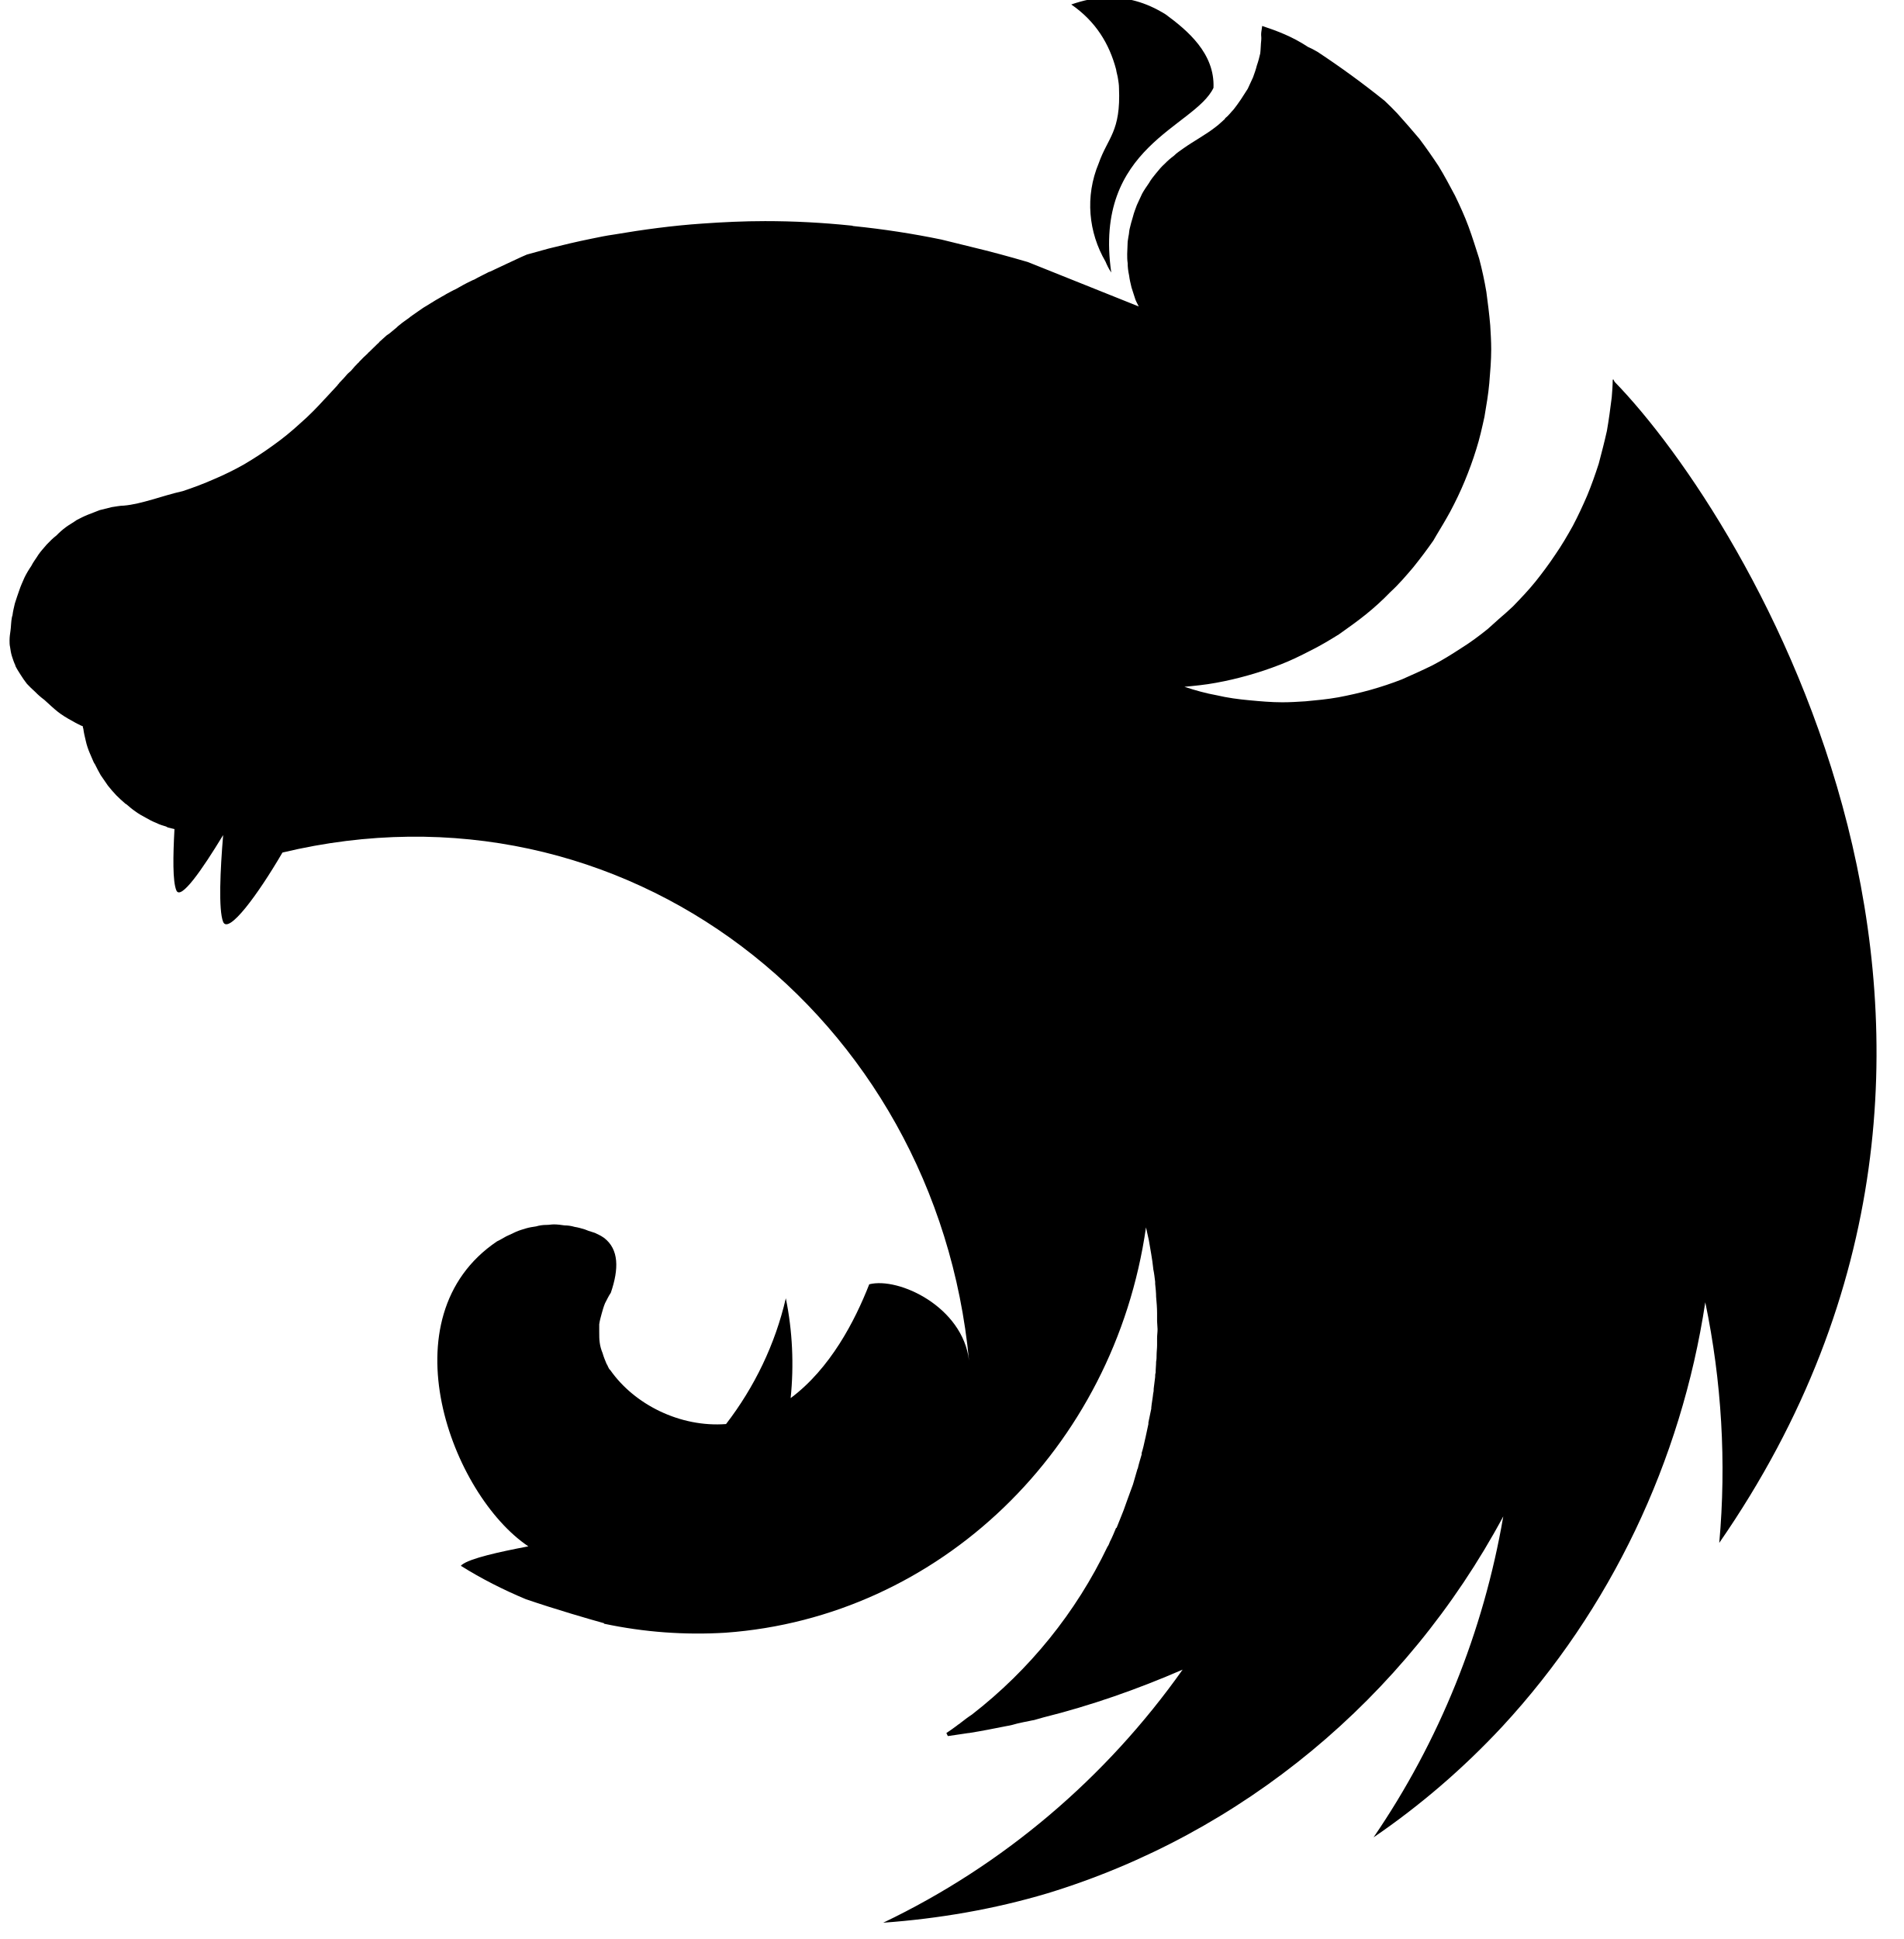
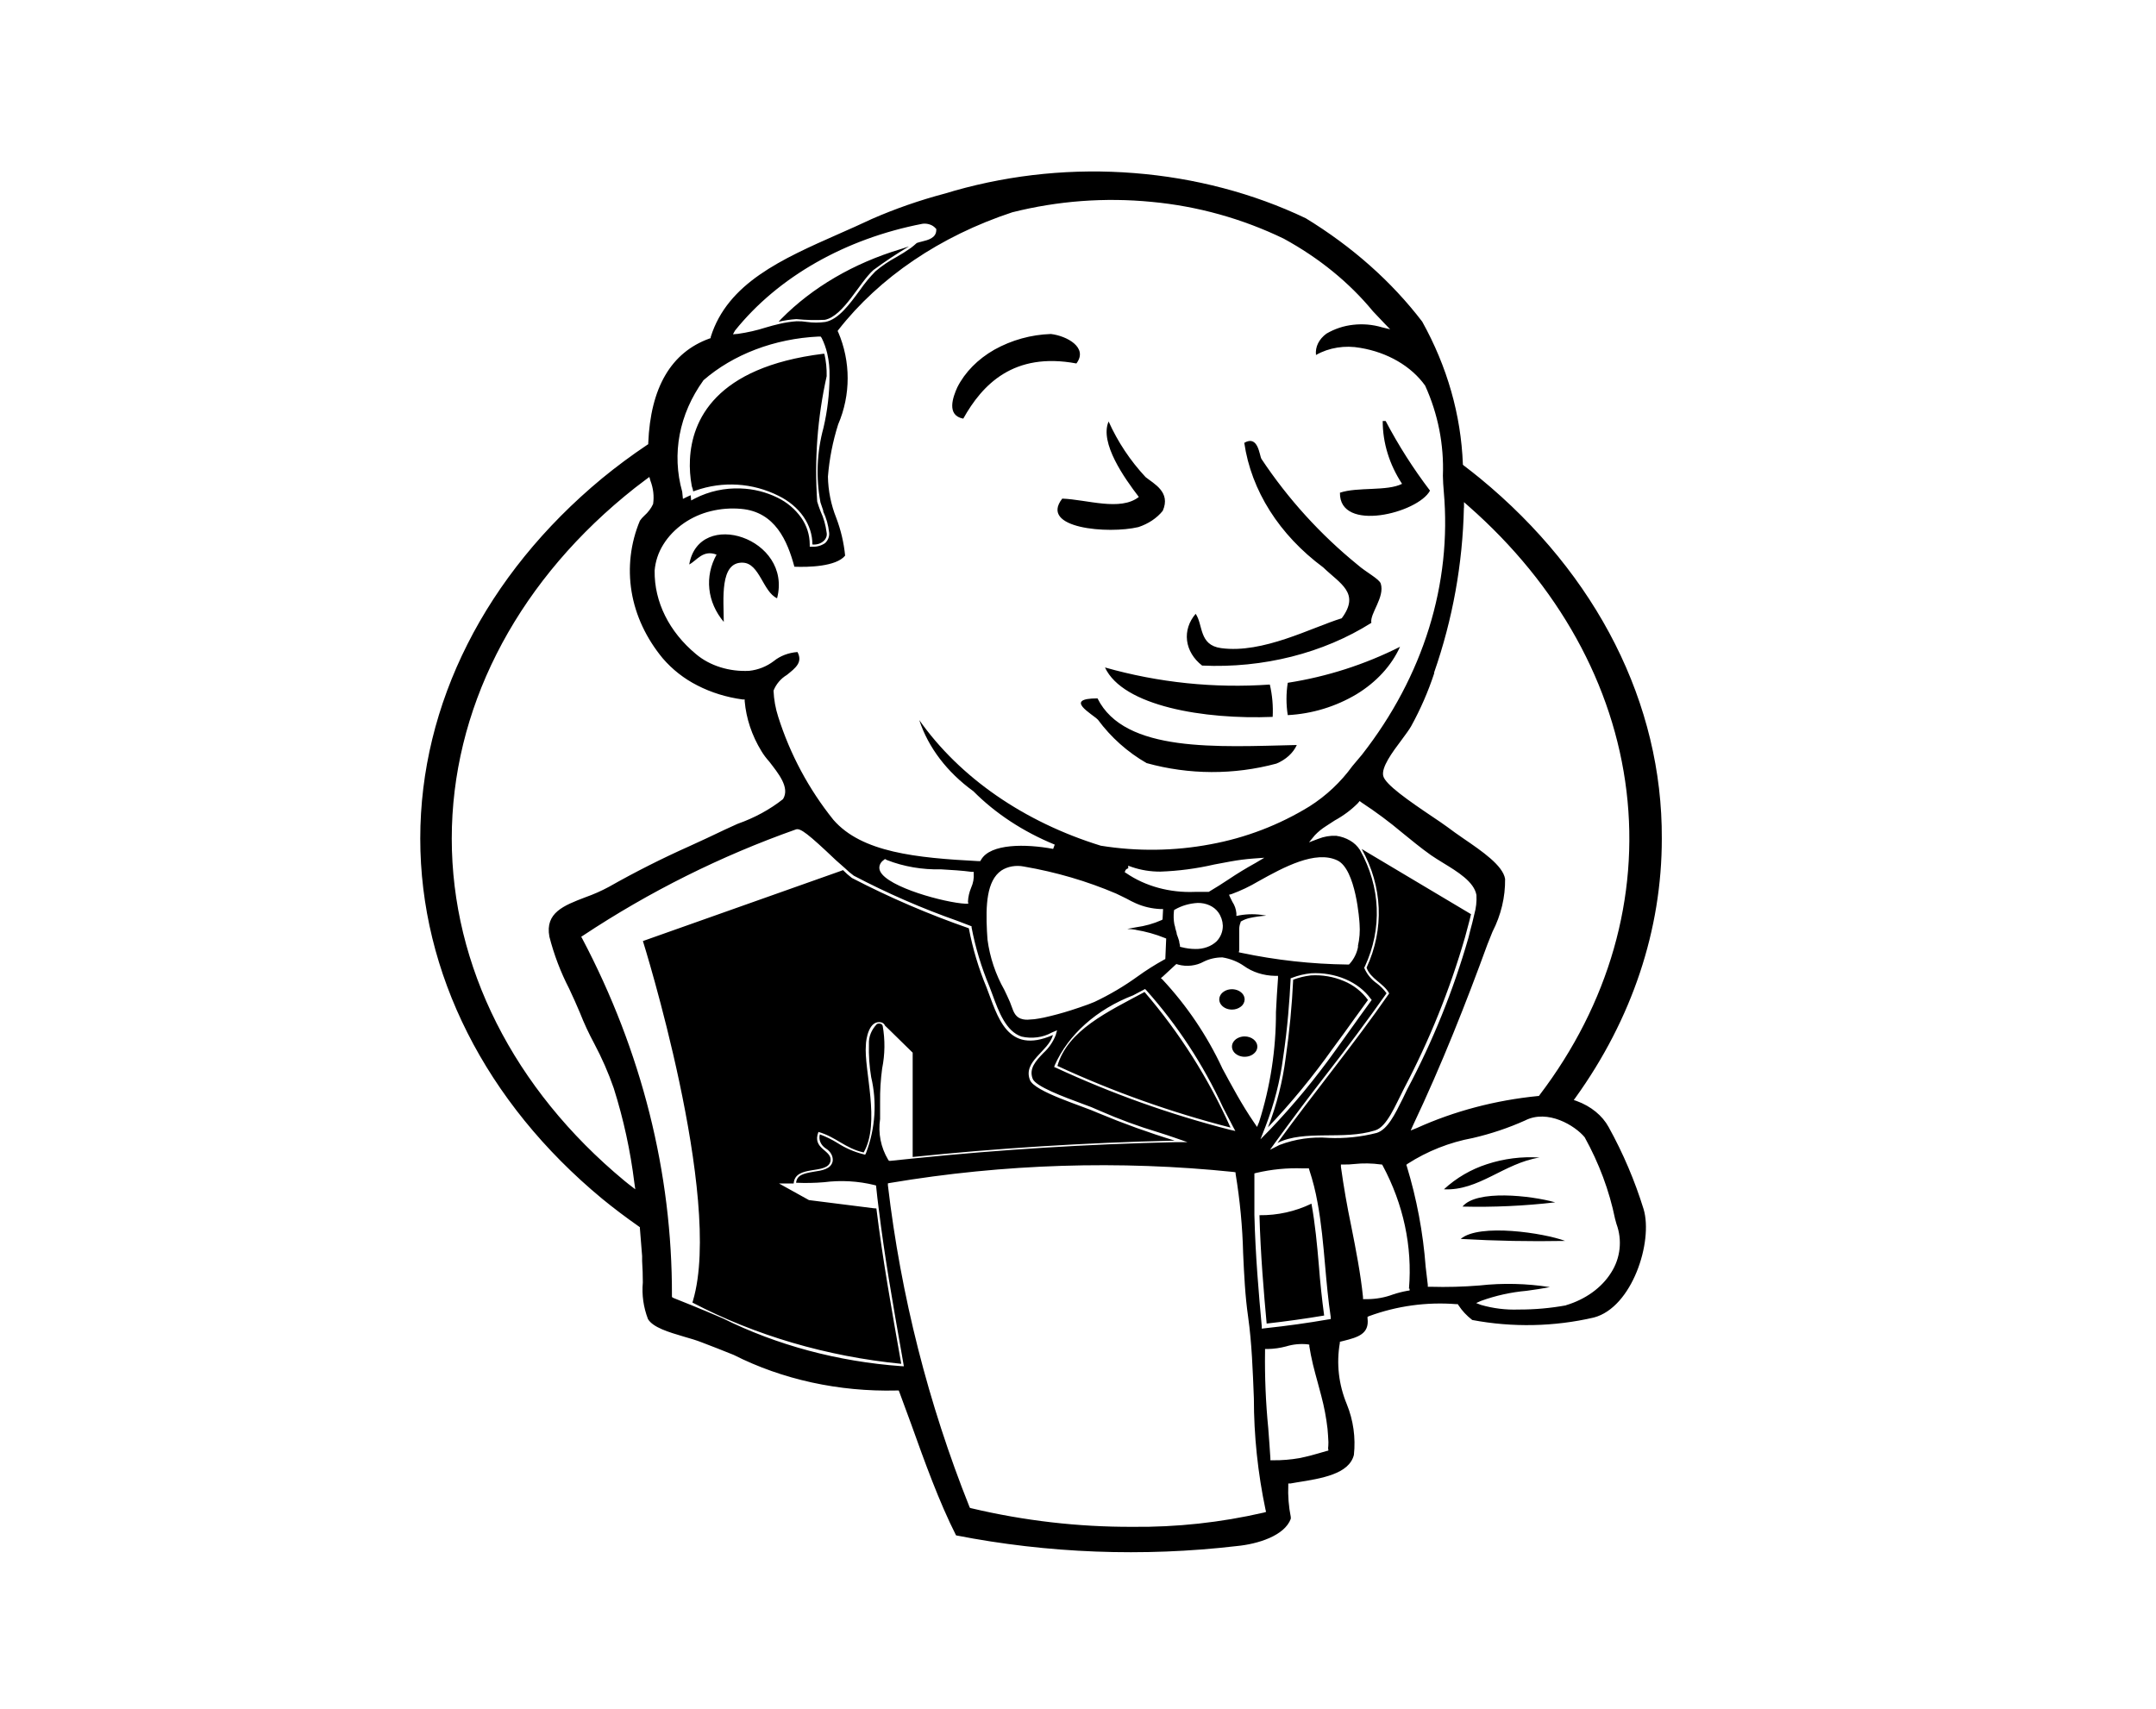
- <svg xmlns="http://www.w3.org/2000/svg" width="108" height="110" viewBox="0 0 108 110" fill="none">
-   <path d="M62.909,-0.142C62.143,-0.142 61.432,0.028 60.776,0.254C62.171,1.217 62.936,2.491 63.319,3.936C63.347,4.134 63.402,4.275 63.429,4.474C63.456,4.644 63.484,4.813 63.484,4.983C63.593,7.475 62.854,7.787 62.335,9.259C61.541,11.156 61.76,13.195 62.718,14.838C62.8,15.036 62.909,15.262 63.046,15.461C62.006,8.296 67.778,7.22 68.845,4.983C68.927,3.03 67.368,1.727 66.137,0.821C64.961,0.085 63.894,-0.142 62.909,-0.142ZM71.608,1.472C71.498,2.123 71.58,1.953 71.553,2.293C71.526,2.52 71.526,2.803 71.498,3.029C71.444,3.256 71.389,3.483 71.307,3.709C71.252,3.936 71.17,4.162 71.088,4.389C70.979,4.615 70.897,4.813 70.787,5.04C70.705,5.153 70.65,5.267 70.568,5.38C70.514,5.465 70.459,5.55 70.404,5.635C70.267,5.833 70.131,6.031 69.994,6.201C69.83,6.371 69.693,6.569 69.502,6.711L69.502,6.739C69.337,6.881 69.173,7.051 68.982,7.192C68.407,7.645 67.751,7.985 67.149,8.41C66.958,8.551 66.766,8.665 66.602,8.834C66.411,8.976 66.246,9.118 66.082,9.288C65.891,9.457 65.754,9.627 65.59,9.826C65.453,9.995 65.289,10.194 65.18,10.392C65.043,10.59 64.906,10.788 64.797,10.987C64.687,11.213 64.605,11.411 64.496,11.638C64.414,11.864 64.332,12.063 64.277,12.289C64.195,12.544 64.14,12.77 64.085,12.997C64.058,13.11 64.058,13.252 64.031,13.365C64.003,13.478 64.003,13.592 63.976,13.705C63.976,13.931 63.949,14.186 63.949,14.413C63.949,14.583 63.949,14.753 63.976,14.923C63.976,15.149 64.004,15.376 64.058,15.63C64.086,15.857 64.14,16.084 64.195,16.31C64.277,16.537 64.332,16.763 64.414,16.99C64.468,17.131 64.551,17.273 64.605,17.386L58.314,14.866C57.247,14.554 56.208,14.271 55.141,14.016C54.566,13.875 53.992,13.733 53.418,13.592C51.776,13.252 50.108,12.997 48.439,12.827C48.384,12.827 48.357,12.799 48.302,12.799C46.661,12.629 45.047,12.544 43.406,12.544C42.202,12.544 40.999,12.601 39.823,12.685C38.154,12.799 36.485,13.025 34.817,13.308C34.407,13.365 33.996,13.45 33.586,13.535C32.738,13.705 31.917,13.903 31.124,14.101C30.714,14.215 30.303,14.328 29.893,14.441C29.483,14.611 29.1,14.809 28.717,14.979C28.416,15.121 28.115,15.262 27.814,15.404C27.76,15.432 27.705,15.432 27.677,15.46C27.404,15.602 27.158,15.715 26.912,15.857C26.829,15.885 26.775,15.914 26.72,15.942C26.419,16.083 26.118,16.253 25.872,16.395C25.681,16.48 25.489,16.593 25.325,16.678C25.243,16.735 25.134,16.791 25.079,16.82C24.833,16.961 24.586,17.103 24.368,17.244C24.121,17.386 23.903,17.528 23.711,17.669C23.52,17.811 23.328,17.924 23.164,18.066C23.137,18.094 23.109,18.094 23.082,18.122C22.918,18.236 22.726,18.377 22.562,18.519C22.562,18.519 22.535,18.547 22.508,18.575C22.371,18.689 22.234,18.802 22.097,18.915C22.043,18.943 21.988,19 21.933,19.028C21.796,19.142 21.66,19.283 21.523,19.396C21.495,19.453 21.441,19.481 21.413,19.51C21.249,19.68 21.085,19.821 20.921,19.991C20.894,19.991 20.894,20.019 20.866,20.048C20.702,20.189 20.538,20.359 20.374,20.529C20.347,20.557 20.347,20.586 20.319,20.586C20.183,20.727 20.046,20.869 19.909,21.039C19.854,21.095 19.772,21.152 19.718,21.209C19.581,21.379 19.417,21.548 19.253,21.718C19.225,21.775 19.171,21.803 19.143,21.86C18.924,22.086 18.733,22.313 18.514,22.54C18.487,22.568 18.459,22.596 18.432,22.625C17.994,23.106 17.529,23.587 17.037,24.012C16.545,24.465 16.025,24.89 15.505,25.258C14.958,25.654 14.438,25.994 13.864,26.334C13.317,26.645 12.742,26.929 12.141,27.183C11.566,27.438 10.964,27.665 10.363,27.863C9.214,28.118 8.037,28.599 7.025,28.684C6.807,28.684 6.56,28.741 6.342,28.769C6.095,28.826 5.877,28.883 5.658,28.939C5.439,29.024 5.22,29.109 5.001,29.194C4.782,29.279 4.564,29.392 4.345,29.505C4.153,29.647 3.934,29.76 3.743,29.902C3.551,30.043 3.36,30.213 3.196,30.383C3.004,30.525 2.813,30.723 2.649,30.893C2.485,31.091 2.32,31.261 2.184,31.459C2.047,31.686 1.883,31.884 1.773,32.111C1.637,32.309 1.5,32.535 1.39,32.762C1.281,33.017 1.172,33.243 1.09,33.498C1.007,33.725 0.925,33.979 0.843,34.234C0.789,34.461 0.734,34.687 0.707,34.914C0.707,34.942 0.679,34.971 0.679,34.999C0.625,35.254 0.625,35.594 0.597,35.763C0.57,35.962 0.542,36.132 0.542,36.33C0.542,36.443 0.542,36.585 0.57,36.698C0.597,36.896 0.625,37.066 0.679,37.236C0.734,37.406 0.789,37.576 0.871,37.746L0.871,37.774C0.953,37.944 1.062,38.114 1.172,38.284C1.281,38.454 1.391,38.623 1.527,38.793C1.664,38.935 1.828,39.105 1.992,39.246C2.156,39.416 2.321,39.558 2.512,39.7C3.169,40.294 3.333,40.492 4.181,40.945C4.317,41.03 4.454,41.087 4.618,41.172C4.646,41.172 4.673,41.2 4.7,41.2C4.7,41.257 4.7,41.285 4.728,41.342C4.755,41.568 4.81,41.795 4.865,42.022C4.919,42.276 5.001,42.503 5.083,42.701C5.165,42.871 5.22,43.041 5.302,43.211C5.33,43.267 5.357,43.324 5.384,43.352C5.494,43.579 5.603,43.777 5.713,43.975C5.849,44.174 5.986,44.372 6.123,44.57C6.26,44.74 6.424,44.938 6.588,45.108C6.752,45.278 6.916,45.42 7.108,45.589C7.108,45.589 7.135,45.618 7.162,45.618C7.326,45.759 7.49,45.901 7.655,46.014C7.846,46.156 8.038,46.269 8.256,46.382C8.448,46.496 8.667,46.609 8.886,46.694C9.05,46.779 9.241,46.835 9.433,46.892C9.46,46.92 9.487,46.92 9.542,46.949C9.652,46.977 9.788,47.005 9.898,47.034C9.816,48.563 9.788,50.007 10.007,50.517C10.253,51.083 11.457,49.356 12.66,47.373C12.496,49.327 12.387,51.621 12.66,52.301C12.961,53.008 14.603,50.8 16.025,48.365C35.419,43.721 53.117,57.596 54.977,77.191C54.621,74.133 50.983,72.434 49.315,72.858C48.494,74.954 47.099,77.644 44.856,79.315C45.047,77.446 44.965,75.52 44.582,73.651C43.981,76.256 42.804,78.692 41.191,80.787C38.592,80.985 35.993,79.683 34.626,77.729C34.516,77.644 34.489,77.474 34.407,77.361C34.325,77.163 34.243,76.964 34.188,76.766C34.106,76.568 34.051,76.37 34.024,76.171C33.996,75.973 33.996,75.775 33.996,75.549C33.996,75.407 33.996,75.265 33.996,75.124C34.024,74.926 34.078,74.727 34.133,74.529C34.188,74.331 34.243,74.133 34.325,73.934C34.434,73.736 34.516,73.538 34.653,73.34C35.118,71.981 35.118,70.876 34.27,70.225C34.106,70.112 33.942,70.027 33.75,69.942C33.641,69.913 33.504,69.857 33.395,69.829C33.313,69.8 33.258,69.772 33.176,69.744C32.984,69.687 32.793,69.63 32.601,69.602C32.41,69.545 32.218,69.517 32.027,69.517C31.835,69.489 31.617,69.46 31.425,69.46C31.288,69.46 31.152,69.489 31.015,69.489C30.796,69.489 30.604,69.517 30.413,69.574C30.222,69.602 30.03,69.63 29.839,69.687C29.647,69.744 29.456,69.8 29.264,69.885C29.073,69.97 28.909,70.055 28.717,70.14C28.553,70.225 28.389,70.338 28.197,70.423C21.824,74.727 25.626,84.808 29.975,87.725C28.334,88.036 26.666,88.404 26.201,88.772C26.173,88.801 26.146,88.829 26.146,88.829C27.322,89.565 28.553,90.188 29.839,90.726C31.589,91.321 33.449,91.859 34.27,92.086L34.27,92.114C36.54,92.595 38.838,92.765 41.163,92.624C53.281,91.746 63.21,82.203 65.016,69.63C65.07,69.885 65.125,70.112 65.18,70.367C65.262,70.876 65.371,71.414 65.426,71.952L65.426,71.981C65.481,72.236 65.508,72.49 65.536,72.717L65.536,72.83C65.563,73.085 65.59,73.34 65.59,73.567C65.618,73.878 65.645,74.19 65.645,74.501L65.645,74.954C65.645,75.096 65.672,75.266 65.672,75.407C65.672,75.577 65.645,75.747 65.645,75.917L65.645,76.313C65.645,76.511 65.617,76.681 65.617,76.88C65.617,76.993 65.617,77.106 65.59,77.248C65.59,77.446 65.563,77.644 65.563,77.871C65.535,77.956 65.535,78.041 65.535,78.126C65.508,78.352 65.481,78.55 65.453,78.777C65.453,78.862 65.453,78.947 65.426,79.032C65.398,79.315 65.344,79.57 65.316,79.853L65.316,79.881L65.316,79.91C65.262,80.164 65.207,80.448 65.152,80.702L65.152,80.787C65.098,81.042 65.043,81.297 64.988,81.552C64.988,81.58 64.961,81.637 64.961,81.665C64.906,81.92 64.851,82.175 64.769,82.43L64.769,82.515C64.687,82.798 64.605,83.053 64.55,83.308C64.523,83.336 64.523,83.364 64.523,83.364C64.441,83.647 64.359,83.931 64.277,84.214C64.167,84.497 64.085,84.752 63.976,85.035C63.866,85.318 63.784,85.601 63.675,85.856C63.566,86.139 63.456,86.394 63.347,86.677L63.319,86.677C63.21,86.932 63.101,87.215 62.964,87.47C62.936,87.555 62.909,87.612 62.882,87.668C62.854,87.697 62.854,87.725 62.827,87.753C61.049,91.463 58.423,94.719 55.141,97.268C54.922,97.409 54.703,97.579 54.484,97.749C54.429,97.806 54.347,97.834 54.293,97.891C54.101,98.032 53.91,98.174 53.691,98.315L53.773,98.485L53.8,98.485C54.183,98.429 54.566,98.372 54.949,98.315L54.977,98.315C55.688,98.202 56.399,98.061 57.11,97.919C57.302,97.891 57.52,97.834 57.712,97.777C57.849,97.749 57.958,97.721 58.095,97.692C58.286,97.664 58.478,97.608 58.669,97.579C58.833,97.523 58.998,97.494 59.162,97.438C61.897,96.758 64.55,95.824 67.094,94.719C62.745,100.864 56.919,105.819 50.108,109.076C53.253,108.849 56.399,108.311 59.435,107.405C70.459,104.035 79.732,96.362 85.285,86.026C84.163,92.567 81.647,98.797 77.926,104.234C80.58,102.421 83.014,100.326 85.23,97.947C91.357,91.321 95.378,82.911 96.746,73.878C97.676,78.352 97.95,82.968 97.539,87.527C117.289,59.012 99.18,29.449 91.603,21.662C91.576,21.606 91.549,21.577 91.549,21.521C91.521,21.549 91.521,21.549 91.521,21.577C91.521,21.549 91.521,21.549 91.494,21.521C91.494,21.86 91.467,22.2 91.439,22.54C91.357,23.191 91.275,23.814 91.166,24.437C91.029,25.06 90.865,25.683 90.701,26.306C90.509,26.901 90.29,27.524 90.044,28.118C89.798,28.685 89.525,29.279 89.224,29.846C88.923,30.384 88.594,30.95 88.239,31.46C87.883,31.998 87.5,32.507 87.117,32.989C86.707,33.498 86.269,33.952 85.832,34.405C85.558,34.659 85.312,34.886 85.038,35.113C84.82,35.311 84.628,35.481 84.409,35.679C83.917,36.075 83.425,36.443 82.878,36.783C82.358,37.123 81.811,37.463 81.264,37.746C80.689,38.029 80.115,38.284 79.54,38.539C78.966,38.765 78.364,38.964 77.762,39.134C77.161,39.303 76.531,39.445 75.93,39.558C75.3,39.672 74.671,39.728 74.07,39.785C73.632,39.813 73.194,39.841 72.757,39.841C72.127,39.841 71.498,39.785 70.896,39.728C70.267,39.671 69.638,39.586 69.036,39.445C68.407,39.332 67.805,39.162 67.204,38.964L67.176,38.964C67.778,38.907 68.38,38.85 68.982,38.737C69.611,38.624 70.213,38.482 70.814,38.312C71.416,38.142 72.018,37.944 72.592,37.718C73.194,37.491 73.769,37.208 74.316,36.925C74.89,36.642 75.41,36.33 75.957,35.99C76.477,35.622 76.996,35.254 77.489,34.858C77.981,34.461 78.446,34.036 78.884,33.583C79.349,33.159 79.759,32.677 80.169,32.196C80.58,31.686 80.963,31.176 81.318,30.667C81.373,30.582 81.428,30.469 81.482,30.384C81.756,29.93 82.029,29.477 82.276,29.024C82.577,28.458 82.85,27.892 83.096,27.297C83.342,26.702 83.561,26.108 83.753,25.485C83.944,24.89 84.081,24.267 84.218,23.644C84.327,22.993 84.437,22.37 84.491,21.747C84.546,21.096 84.601,20.444 84.601,19.821C84.601,19.368 84.573,18.915 84.546,18.462C84.491,17.811 84.409,17.188 84.327,16.565C84.218,15.914 84.081,15.291 83.917,14.668C83.726,14.073 83.534,13.45 83.315,12.856C83.096,12.261 82.823,11.666 82.549,11.1C82.248,10.534 81.948,9.967 81.619,9.429C81.264,8.891 80.908,8.382 80.525,7.872C80.115,7.39 79.704,6.909 79.267,6.428C79.048,6.201 78.802,5.946 78.556,5.72C77.325,4.729 76.039,3.794 74.753,2.945C74.562,2.831 74.398,2.746 74.206,2.662C73.304,2.067 72.456,1.755 71.608,1.472Z" clip-rule="evenodd" fill-rule="evenodd" fill="#000000" />
+ <svg xmlns="http://www.w3.org/2000/svg" width="82" height="65" fill="none" viewBox="0 0 82 65">
+   <path fill="#000" d="M47.338 39.425a.57.57 0 0 0-.268.066.42.42 0 0 0-.178.173.317.317 0 0 0-.027.224.37.37 0 0 0 .132.198.528.528 0 0 0 .247.106c.093.015.19.008.279-.022a.475.475 0 0 0 .216-.142.322.322 0 0 0 .045-.363.394.394 0 0 0-.105-.126.503.503 0 0 0-.156-.084.586.586 0 0 0-.185-.03Zm0-1.408a.336.336 0 0 0-.081-.215.476.476 0 0 0-.217-.143.594.594 0 0 0-.279-.022.528.528 0 0 0-.247.106.371.371 0 0 0-.132.198.317.317 0 0 0 .027.224c.037.07.099.131.178.174.08.043.173.065.268.065a.55.55 0 0 0 .34-.112.354.354 0 0 0 .143-.272m-3.807-.285c-1.39.748-2.923 1.452-3.314 2.812a38.385 38.385 0 0 0 6.584 2.345 21.218 21.218 0 0 0-3.27-5.157Zm12.025 9.393a51.9 51.9 0 0 0 3.972.076c-.8-.301-3.267-.68-3.972-.076Zm.068-1.23a25.143 25.143 0 0 0 3.526-.162c-.945-.263-2.997-.488-3.526.162Zm-.706-.658c1.323.068 2.278-.991 3.635-1.208a5.288 5.288 0 0 0-1.999.253 4.407 4.407 0 0 0-1.636.955ZM41.742 26.566c-1.316 0-.202.588.017.813a6.051 6.051 0 0 0 1.85 1.649 9.372 9.372 0 0 0 4.937.019c.36-.15.637-.402.776-.707-2.997.068-6.547.306-7.58-1.774Zm6.662.704a4.369 4.369 0 0 0-.108-1.23 18.269 18.269 0 0 1-6.27-.65c.685 1.471 3.77 1.986 6.378 1.88Zm.574-.067a5.698 5.698 0 0 0 2.614-.794c.758-.461 1.333-1.089 1.656-1.806a14.393 14.393 0 0 1-4.27 1.37 3.919 3.919 0 0 0 0 1.23Zm-21.725-6.105c-.228.41-.322.86-.274 1.308.047.448.236.878.548 1.251 0-.847-.17-2.296.732-2.253.631.027.76 1.11 1.296 1.354.594-2.288-2.97-3.445-3.341-1.286.287-.146.52-.574 1.04-.374Zm18.468 4.22c2.321.107 4.61-.471 6.436-1.625-.067-.347.52-.975.358-1.493-.057-.178-.567-.438-.874-.71a18.101 18.101 0 0 1-3.665-4.035c-.078-.138-.122-.92-.652-.61.265 1.818 1.33 3.499 3.004 4.74.641.62 1.418.973.702 1.934-1.147.352-3 1.354-4.59 1.135-.85-.116-.675-.888-.965-1.305-.256.298-.372.66-.327 1.02.045.36.248.697.573.949Zm-5.319-6.352c-.897 1.138 1.755 1.355 2.896 1.084.38-.126.702-.341.925-.618.317-.715-.338-1.029-.652-1.283a7.76 7.76 0 0 1-1.407-2.116c-.354.813.61 2.167 1.15 2.871-.704.553-1.97.098-2.912.063Zm13.986-.303a18.938 18.938 0 0 1-1.687-2.648h-.112c0 .833.253 1.653.736 2.39-.574.29-1.687.11-2.362.337-.03 1.53 2.97.777 3.425-.079Zm-17.752-2.738c.725-1.295 1.913-2.546 4.303-2.099.459-.604-.361-1.048-.969-1.121a4.74 4.74 0 0 0-2.15.596c-.63.36-1.12.857-1.41 1.432-.162.36-.429 1.067.226 1.192Zm14.94 22.74.453-.626a2.14 2.14 0 0 0-.916-.72 2.775 2.775 0 0 0-1.254-.215 2.812 2.812 0 0 0-.675.163 30.59 30.59 0 0 1-.283 2.957c-.114.903-.34 1.794-.675 2.66a27.423 27.423 0 0 0 2.45-2.98c.301-.406.602-.82.9-1.24Zm1.823 2.743a30.522 30.522 0 0 0 2.322-5.76c.051-.21.152-.543.227-.873l-.095-.057-3.871-2.307-.192-.117c.797 1.427.864 3.049.185 4.515.149.43.655.593.86.98-1.35 1.95-2.861 3.773-4.248 5.688 1.032-.515 2.5-.092 3.712-.477.446-.13.766-.942 1.1-1.592ZM31.371 12.166c.712-.14 1.316-1.425 1.85-1.896.43-.317.88-.617 1.35-.896l-.318.103c-1.786.536-3.356 1.454-4.54 2.654l-.1.108c.22-.052.446-.085.674-.1.36.036.722.045 1.084.027Zm-5.005 6.527.084-.03a4.025 4.025 0 0 1 3.162.198c.395.194.72.467.945.791.225.325.343.69.341 1.061h.02a.598.598 0 0 0 .22-.026.506.506 0 0 0 .181-.102.38.38 0 0 0 .108-.155.319.319 0 0 0 .011-.177 2.721 2.721 0 0 0-.233-.813 4.494 4.494 0 0 1-.124-.36c-.111-1.595.01-3.196.36-4.77a3.5 3.5 0 0 0-.087-.852h-.05c-4.118.512-4.989 2.546-5.063 4.016-.017.34.007.682.07 1.019.03.077.046.144.055.2Zm6.861 27.268-2.46-.31-1.141-.633h.56c.058-.734 1.293-.314 1.4-.85.082-.42-.718-.45-.458-1.11.675.194 1.012.622 1.721.782.648-1.138 0-3.147.084-4.095 0-.179.112-.989.608-.848a.233.233 0 0 1 .074.049.18.18 0 0 1 .044.068l.152.146.901.883v3.968c3.216-.33 6.494-.542 9.966-.623a30.7 30.7 0 0 1-2.902-1.046c-.587-.27-2.437-.812-2.606-1.265-.27-.712.71-1.083.878-1.706-1.765.775-2.11-.736-2.525-1.806a11.38 11.38 0 0 1-.675-2.254 33.413 33.413 0 0 1-4.448-1.914 3.025 3.025 0 0 1-.337-.298l-.102.038-7.509 2.66s3.061 9.75 1.907 13.67l-.024.082c2.392 1.252 5.108 2.049 7.942 2.33-.368-2.086-.706-3.968-.945-5.91l-.105-.008Zm27.955-3.088c-.24-.439-.672-.792-1.215-.991l-.111-.038.06-.081c2.158-3 3.292-6.401 3.288-9.864.027-5.12-2.457-10.044-6.916-13.707-.203-.166-.41-.328-.62-.488l-.03-.027v-.027c-.072-1.869-.597-3.709-1.547-5.416-1.16-1.52-2.663-2.854-4.431-3.933-1.992-.95-4.22-1.536-6.525-1.717a19.447 19.447 0 0 0-6.816.666l-.368.109c-.965.255-1.9.58-2.791.97-.416.197-.84.384-1.25.565-2.18.964-4.238 1.874-4.88 3.927v.041l-.047.016c-1.458.526-2.244 1.864-2.328 3.982v.037l-.04.025c-.598.401-1.17.826-1.715 1.273-4.436 3.673-6.916 8.587-6.916 13.701 0 5.115 2.48 10.029 6.916 13.702.44.36.909.715 1.404 1.061l.033.025v.035l.085 1.062v.19c.018.27.027.54.027.812-.043.47.023.941.195 1.392.19.322.79.5 1.37.671.237.068.473.136.676.217.405.152.796.309 1.215.477 1.85.937 4.006 1.408 6.193 1.354h.084l.027.068.439 1.191c.523 1.463 1.07 2.98 1.714 4.252 3.492.684 7.115.822 10.672.407.81-.076 1.826-.396 2.059-1.038v-.068c-.08-.4-.112-.805-.095-1.21v-.065h.081l.25-.043c.932-.147 1.981-.315 2.164-1.043a3.974 3.974 0 0 0-.27-1.931c-.31-.75-.4-1.547-.264-2.33v-.043l.142-.035c.53-.135.986-.255.911-.858v-.057l.061-.027a7.823 7.823 0 0 1 3.31-.455h.062l.027.043c.135.208.312.398.523.56 1.526.289 3.118.256 4.624-.094 1.458-.382 2.26-2.885 1.893-4.122a16.565 16.565 0 0 0-1.33-3.123Zm-5.501-23.562v-.21l.175.155c3.411 2.996 5.519 6.799 6.005 10.838.487 4.039-.672 8.096-3.305 11.56l-.027.038h-.033c-1.62.16-3.185.573-4.607 1.216l-.236.095.09-.2c1.098-2.319 2.026-4.675 2.829-6.88.056-.148.12-.307.192-.479.326-.637.489-1.32.48-2.01-.081-.509-.878-1.056-1.58-1.535-.23-.157-.435-.304-.618-.442a16.33 16.33 0 0 0-.533-.368c-.958-.644-1.822-1.248-1.903-1.57-.081-.326.337-.895.708-1.387.139-.19.274-.369.351-.504.359-.652.652-1.326.878-2.015v-.038a20.378 20.378 0 0 0 1.13-6.262l.004-.002Zm-27.726-6.736c1.637-2.04 4.192-3.496 7.132-4.063a.622.622 0 0 1 .278.028.5.5 0 0 1 .218.143l.027.027v.035c0 .309-.31.385-.55.444-.066.015-.13.033-.193.055-.07.065-.145.127-.222.186a6.65 6.65 0 0 1-.554.35c-.29.156-.557.338-.796.542a5.49 5.49 0 0 0-.591.717c-.398.542-.81 1.108-1.313 1.208-.232.033-.47.033-.702 0a2.082 2.082 0 0 0-.391-.027c-.221.016-.44.05-.652.1-.173.04-.344.085-.513.136-.344.11-.701.192-1.066.244l-.19.016.078-.141Zm-1.208 1.896c1.138-.992 2.71-1.59 4.388-1.669h.077l.04.055c.093.189.163.385.21.585.066.287.095.58.088.872a8.77 8.77 0 0 1-.23 1.958 6.338 6.338 0 0 0-.115 2.838c.03.098.065.201.105.312v.035c.12.255.194.522.223.793a.44.44 0 0 1-.023.215.516.516 0 0 1-.126.192.778.778 0 0 1-.472.14h-.115v-.084a1.77 1.77 0 0 0-.323-1.019 2.37 2.37 0 0 0-.902-.763 3.43 3.43 0 0 0-1.406-.35 3.513 3.513 0 0 0-1.73.377l-.148.079-.02-.2-.145.067-.149.073-.027-.27c-.405-1.442-.118-2.954.803-4.234l-.003-.002Zm-1.85 7.242a2.21 2.21 0 0 1 .33-.998c.192-.312.46-.59.788-.817a3.08 3.08 0 0 1 1.016-.453 3.501 3.501 0 0 1 1.157-.088c1.296.113 1.762 1.224 2.025 2.201.523.02 1.586 0 1.93-.422a5.598 5.598 0 0 0-.337-1.435 4.45 4.45 0 0 1-.317-1.571c.053-.67.183-1.333.388-1.983a4.455 4.455 0 0 0 0-3.52l-.02-.033.02-.033c1.57-2.013 3.885-3.581 6.622-4.485a15.51 15.51 0 0 1 5.299-.397 14.67 14.67 0 0 1 5.028 1.4c1.344.734 2.496 1.673 3.392 2.762l.452.477.203.208-.314-.076a2.743 2.743 0 0 0-1.093-.095 2.552 2.552 0 0 0-1.016.336c-.14.102-.25.228-.32.369a.802.802 0 0 0-.079.444c.242-.139.517-.235.808-.281a2.6 2.6 0 0 1 .88.01c.514.086.999.258 1.424.506.424.247.779.564 1.04.93a7.574 7.574 0 0 1 .675 3.43c.004.196.015.392.033.589.315 3.52-.775 7.03-3.111 10.02l-.365.434a5.95 5.95 0 0 1-1.627 1.53 10.972 10.972 0 0 1-3.767 1.444c-1.37.259-2.794.277-4.174.054-2.923-.903-5.364-2.593-6.905-4.78.343 1.044 1.059 1.985 2.059 2.708.839.846 1.894 1.539 3.094 2.031l-.06.163c-1.043-.196-2.383-.206-2.74.411l-.031.054h-.074c-2.363-.124-4.432-.33-5.512-1.57a12.08 12.08 0 0 1-2.1-3.92 3.764 3.764 0 0 1-.178-.996 1.22 1.22 0 0 1 .506-.596c.338-.27.611-.482.405-.872-.34.025-.657.146-.897.341a1.872 1.872 0 0 1-.939.374c-.375.02-.75-.027-1.1-.137-.35-.11-.666-.28-.925-.5-1.022-.849-1.587-1.987-1.572-3.168Zm18.3 13.658c.38.063.75.165 1.097.306l.06.024-.033.78-.048.025c-.354.196-.692.41-1.012.642a10.32 10.32 0 0 1-1.634.964l-.236.094c-.223.081-.448.158-.675.23-.331.105-.67.196-1.012.272a5.444 5.444 0 0 1-.361.062l-.264.019a.839.839 0 0 1-.165-.014c-.284-.054-.361-.27-.439-.49l-.064-.17a11.58 11.58 0 0 0-.213-.461 5.295 5.295 0 0 1-.64-1.912l-.021-.325c-.047-.964-.017-1.912.547-2.302.118-.078.258-.132.407-.158.15-.026.305-.024.453.006 1.222.21 2.4.556 3.504 1.027l.202.097.203.1c.112.064.23.122.35.176.287.128.605.202.932.217h.101l-.02.398-.044.025c-.3.133-.624.224-.962.27a7.395 7.395 0 0 0-.337.063c.112.003.22.014.324.032v.003Zm-.091 2.486.364-.192.081-.044.058.06a18.038 18.038 0 0 1 2.902 4.436l.385.742.088.163-.216-.049a38.372 38.372 0 0 1-6.605-2.356l-.068-.027.017-.062c.519-1.174 1.595-2.132 2.994-2.67Zm3.375 2.763a12.99 12.99 0 0 0-2.268-3.359l-.061-.054.067-.054c.088-.078.174-.157.257-.238l.216-.2.05-.044.068.022c.161.044.333.056.5.037.17-.02.33-.07.469-.148.214-.107.462-.164.715-.163.303.05.584.162.817.325.325.235.744.369 1.181.377h.115v.094a51.62 51.62 0 0 0-.078 1.281 13.72 13.72 0 0 1-.64 4.182l-.079.19-.118-.174c-.459-.669-.84-1.384-1.215-2.077l.004.003Zm-1.83-5.959v-.04l.044-.027c.254-.145.551-.23.86-.247.159-.002.315.03.452.093s.25.154.329.265a.926.926 0 0 1 .172.503.844.844 0 0 1-.236.599 1.02 1.02 0 0 1-.362.22 1.23 1.23 0 0 1-.445.072 2.07 2.07 0 0 1-.527-.07l-.06-.014v-.054l-.024-.103c0-.067-.034-.127-.047-.184l-.054-.149v-.032l-.034-.12-.02-.07c0-.048-.024-.095-.034-.14a1.742 1.742 0 0 1-.017-.496l.003-.006Zm3.477 8.198c.334-.86.56-1.746.675-2.643.168-1.105.246-2.215.283-2.952v-.049l.058-.021c.227-.088.471-.146.722-.171a2.94 2.94 0 0 1 1.31.226c.401.172.734.432.961.749l.034.04-.034.047-.452.623-.128.181-.777 1.083a27.475 27.475 0 0 1-2.46 2.98l-.381.387.189-.48Zm3.527-6.863a1.332 1.332 0 0 1-.318.661l-.033.033h-.054a20.795 20.795 0 0 1-4.05-.447l-.085-.019.017-.076v-.815a.669.669 0 0 1 .054-.25v-.026l.027-.014c.095-.055.201-.096.314-.122.207-.046.42-.076.634-.089l-.074-.014a2.723 2.723 0 0 0-.938 0l-.125.025v-.103a.928.928 0 0 0-.152-.434l-.094-.189-.034-.081.101-.027a6.169 6.169 0 0 0 1.013-.483c.968-.541 2.173-1.191 3.003-.798.716.333.844 2.329.848 2.415.021.286 0 .572-.065.853h.01Zm-3.905-3.168c-.35.193-.688.399-1.013.617-.24.161-.487.316-.739.466l-.027.016h-.526c-.953.04-1.889-.216-2.613-.715l-.054-.032.017-.054a.132.132 0 0 1 .042-.06.18.18 0 0 1 .073-.035v-.1l.142.051c.342.117.71.176 1.083.174a10.769 10.769 0 0 0 2.049-.271c.213-.042.423-.08.627-.117.283-.051.57-.089.858-.11l.418-.03-.337.2Zm-10.922 1.549h-.111c-.766-.038-2.95-.623-3.24-1.232a.31.31 0 0 1-.021-.225.372.372 0 0 1 .142-.195l.061-.049.074.04c.64.25 1.347.371 2.06.353.39.024.802.046 1.167.097h.074v.06c.014.184-.02.368-.098.542-.071.17-.112.346-.121.525l.013.084ZM23.902 45.04l-.155-.125c-4.21-3.49-6.565-8.158-6.565-13.016 0-4.858 2.354-9.526 6.565-13.016.263-.219.535-.432.816-.64l.135-.1.04.144c.11.286.145.588.102.885-.075.165-.19.317-.337.447a1.119 1.119 0 0 0-.166.19 4.916 4.916 0 0 0-.316 2.696c.15.907.555 1.774 1.184 2.536a4.29 4.29 0 0 0 1.319 1.033c.522.269 1.106.45 1.718.533h.081v.067c.058.66.273 1.303.635 1.896.084.14.184.273.297.398.337.44.8.986.526 1.43-.5.396-1.085.714-1.728.94l-.469.214c-.47.226-.92.436-1.35.631a35.832 35.832 0 0 0-3.071 1.55 6.274 6.274 0 0 1-.898.398c-.827.316-1.539.59-1.37 1.5a9.37 9.37 0 0 0 .752 1.977c.151.32.287.625.409.915.157.4.338.79.543 1.17.294.553.542 1.12.743 1.699a20.06 20.06 0 0 1 .786 3.612l.034.236-.26-.2Zm10.375 6.928c-2.407-.174-4.73-.797-6.784-1.818a55.94 55.94 0 0 0-1.208-.506l-.675-.271-.054-.035v-.054c.013-4.669-1.149-9.291-3.416-13.59l-.034-.06.068-.044a36.951 36.951 0 0 1 8.1-4.04c.169-.055.456.162 1.522 1.175l.338.298c.103.102.216.198.337.287a29.622 29.622 0 0 0 3.949 1.722l.533.204v.046c.145.76.371 1.508.675 2.237l.118.314c.24.658.517 1.4 1.107 1.598.194.045.397.054.595.028a1.55 1.55 0 0 0 .553-.18l.202-.087-.05.182a1.83 1.83 0 0 1-.473.685c-.283.298-.553.585-.405.975.111.295 1.181.69 1.89.953.231.08.456.17.675.271a19.1 19.1 0 0 0 2.21.813c.237.074.462.149.676.224l.438.152h-.472c-3.33.075-6.652.282-9.956.62l-.186.02-.675.07h-.064l-.034-.046a2.33 2.33 0 0 1-.304-1.544v-.65c-.005-.425.021-.85.078-1.273a4.362 4.362 0 0 0 .02-1.625c-.022-.041-.04-.063-.054-.065a.202.202 0 0 0-.165 0c-.21.218-.318.488-.304.764a6.53 6.53 0 0 0 .085 1.251c.226.96.16 1.951-.193 2.887l-.034.068-.087-.022a3.329 3.329 0 0 1-.962-.42 3.61 3.61 0 0 0-.675-.33.44.44 0 0 0 .021.298c.042.096.116.18.215.244a.576.576 0 0 1 .2.21.447.447 0 0 1 .053.26c-.057.307-.405.361-.719.407-.398.068-.64.127-.675.42.355.016.71.01 1.063-.02a5.26 5.26 0 0 1 1.928.11l.057.02v.052c.027.271.058.542.094.813.223 1.828.54 3.634.878 5.547l.08.46-.1-.005Zm13.79 5.57a21.203 21.203 0 0 1-4.995.542 26.162 26.162 0 0 1-6.13-.707l-.05-.013-.02-.04a48.121 48.121 0 0 1-3.102-12.232v-.075l.095-.017a48.623 48.623 0 0 1 13.061-.414l.068.014v.054c.166 1.006.262 2.018.287 3.033.037.794.074 1.609.189 2.408.141.996.178 2.066.219 3.098 0 1.423.15 2.844.445 4.247l.02.075-.087.028Zm2.454-2.418v.06l-.068.016-.31.09-.27.075c-.15.04-.303.075-.456.106a5.423 5.423 0 0 1-.989.081h-.111v-.081c-.02-.336-.05-.726-.081-1.138a26.103 26.103 0 0 1-.122-2.928v-.086h.108c.236-.005.469-.038.692-.098a2.06 2.06 0 0 1 .813-.08l.071.013v.06c.034.208.075.433.139.698.067.263.121.477.189.715l.128.48c.109.41.188.827.236 1.245.016.177.027.348.034.512 0 .087-.005.173-.014.26h.01Zm0-4.93c-.782.136-1.57.246-2.363.331l-.169.02v-.09c-.108-1.165-.243-2.708-.28-4.233v-1.582l.071-.019a6.658 6.658 0 0 1 1.765-.173h.236l.017.062c.133.404.237.814.31 1.227.146.772.22 1.609.291 2.416.057.65.118 1.322.213 1.95v.078l-.091.014Zm.02-6.905a4.315 4.315 0 0 0-1.88.27l-.358.182.21-.293a100.71 100.71 0 0 1 1.923-2.564 83.332 83.332 0 0 0 2.299-3.096 1.738 1.738 0 0 0-.365-.374 1.374 1.374 0 0 1-.48-.582v-.033l.021-.03c.665-1.439.598-3.03-.186-4.43a1.092 1.092 0 0 0-.373-.358 1.424 1.424 0 0 0-.534-.184 1.63 1.63 0 0 0-.675.114l-.358.135.223-.27a2.18 2.18 0 0 1 .418-.342l.338-.22c.332-.182.63-.404.88-.657l.068-.082.084.063c.541.355 1.054.737 1.536 1.143.337.27.675.558 1.097.856.133.09.284.186.455.29.554.338 1.182.72 1.27 1.224.014.247-.013.495-.082.736-.046.207-.098.413-.155.618l-.067.27a29.826 29.826 0 0 1-2.33 5.77l-.168.349c-.3.606-.58 1.175-.989 1.305a6.24 6.24 0 0 1-1.842.19h.02Zm3.071 5.736v.068l-.088.013a3.987 3.987 0 0 0-.55.141c-.3.112-.627.172-.958.176h-.176v-.076c-.09-.885-.27-1.806-.449-2.708A33.126 33.126 0 0 1 51 44.387v-.09h.115c.121.004.25-.002.388-.018.336-.036.678-.03 1.012.016h.044l.024.032c.794 1.479 1.139 3.087 1.005 4.694h.024Zm5.964.631a9.872 9.872 0 0 1-1.82.162 4.552 4.552 0 0 1-1.43-.176l-.183-.07.18-.081a6.856 6.856 0 0 1 1.737-.385c.302-.04.598-.086.888-.14a10.068 10.068 0 0 0-2.68-.063c-.616.05-1.237.067-1.856.049h-.108v-.073l-.081-.686a17.726 17.726 0 0 0-.719-3.832l-.017-.046.04-.035a6.919 6.919 0 0 1 2.488-.986c.691-.16 1.357-.384 1.985-.666.867-.444 1.906.195 2.27.636.548.99.936 2.03 1.155 3.099l.054.197a2.085 2.085 0 0 1-.201 1.852c-.358.575-.973 1.02-1.723 1.244h.02Zm-9.697-3.865a4.423 4.423 0 0 1-1.977.439c.04 1.49.168 2.98.273 4.122a40.715 40.715 0 0 0 2.187-.306 32.779 32.779 0 0 1-.2-1.896c-.067-.785-.144-1.603-.283-2.359Z" />
</svg>
